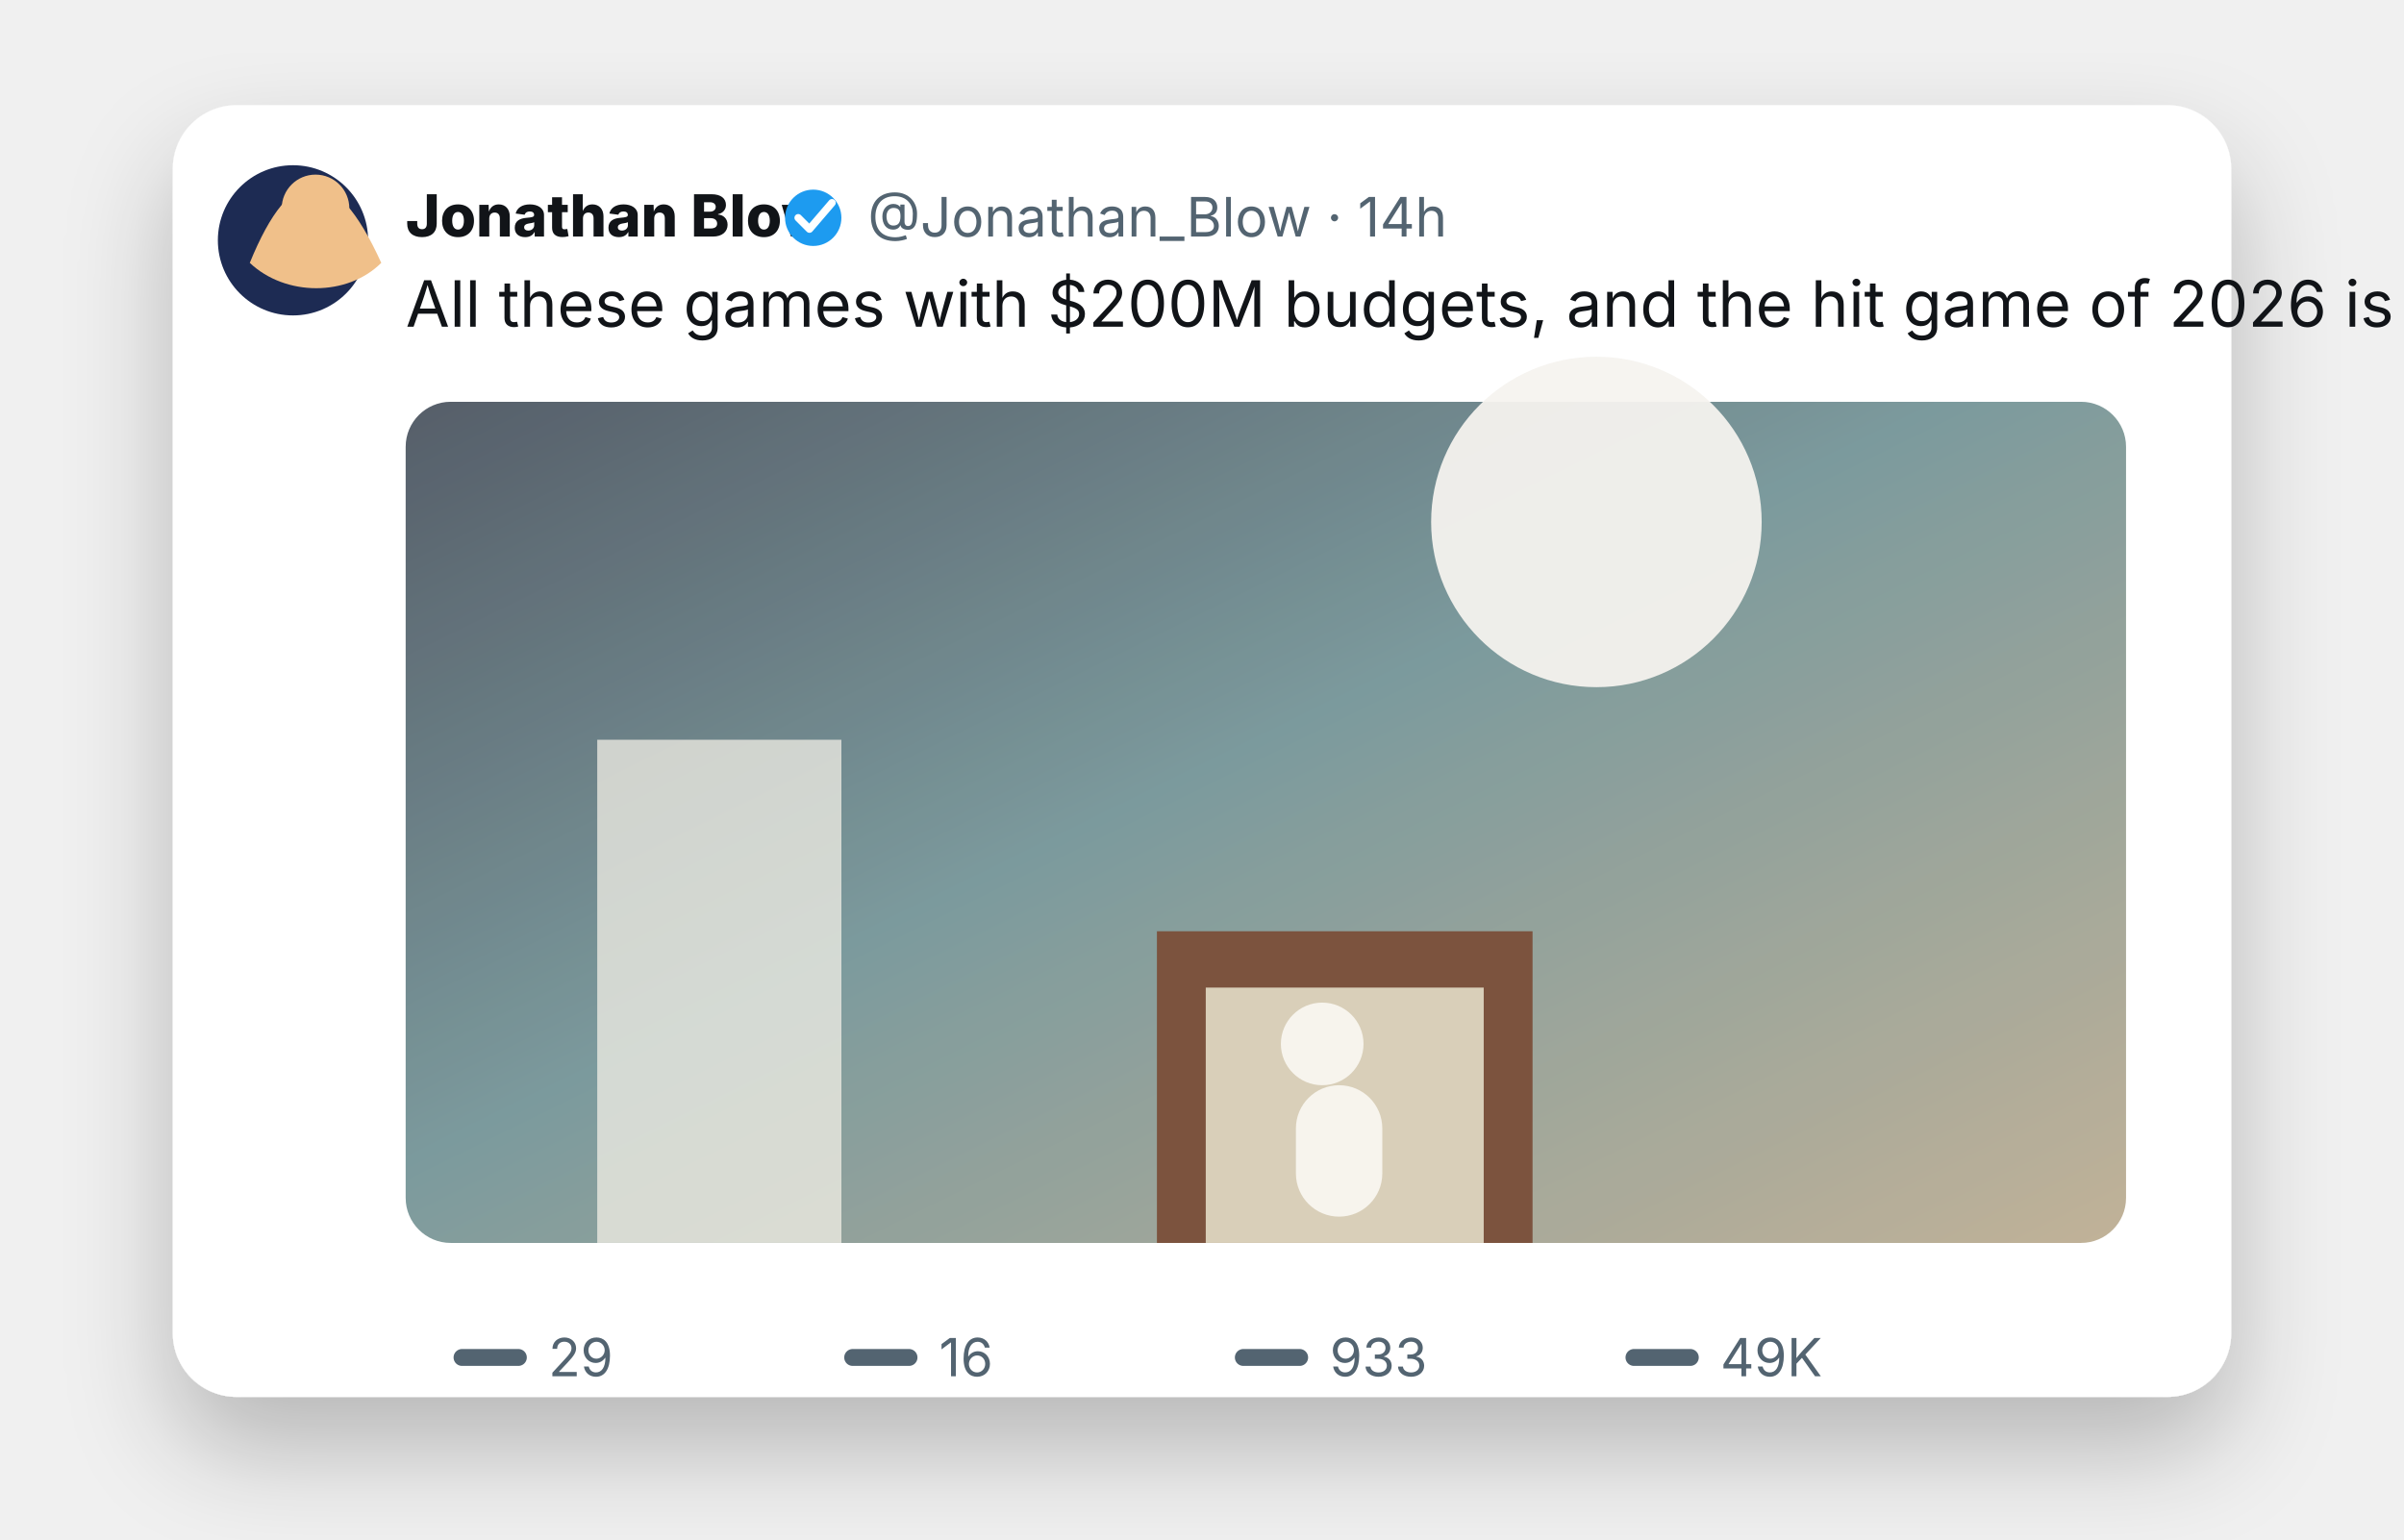
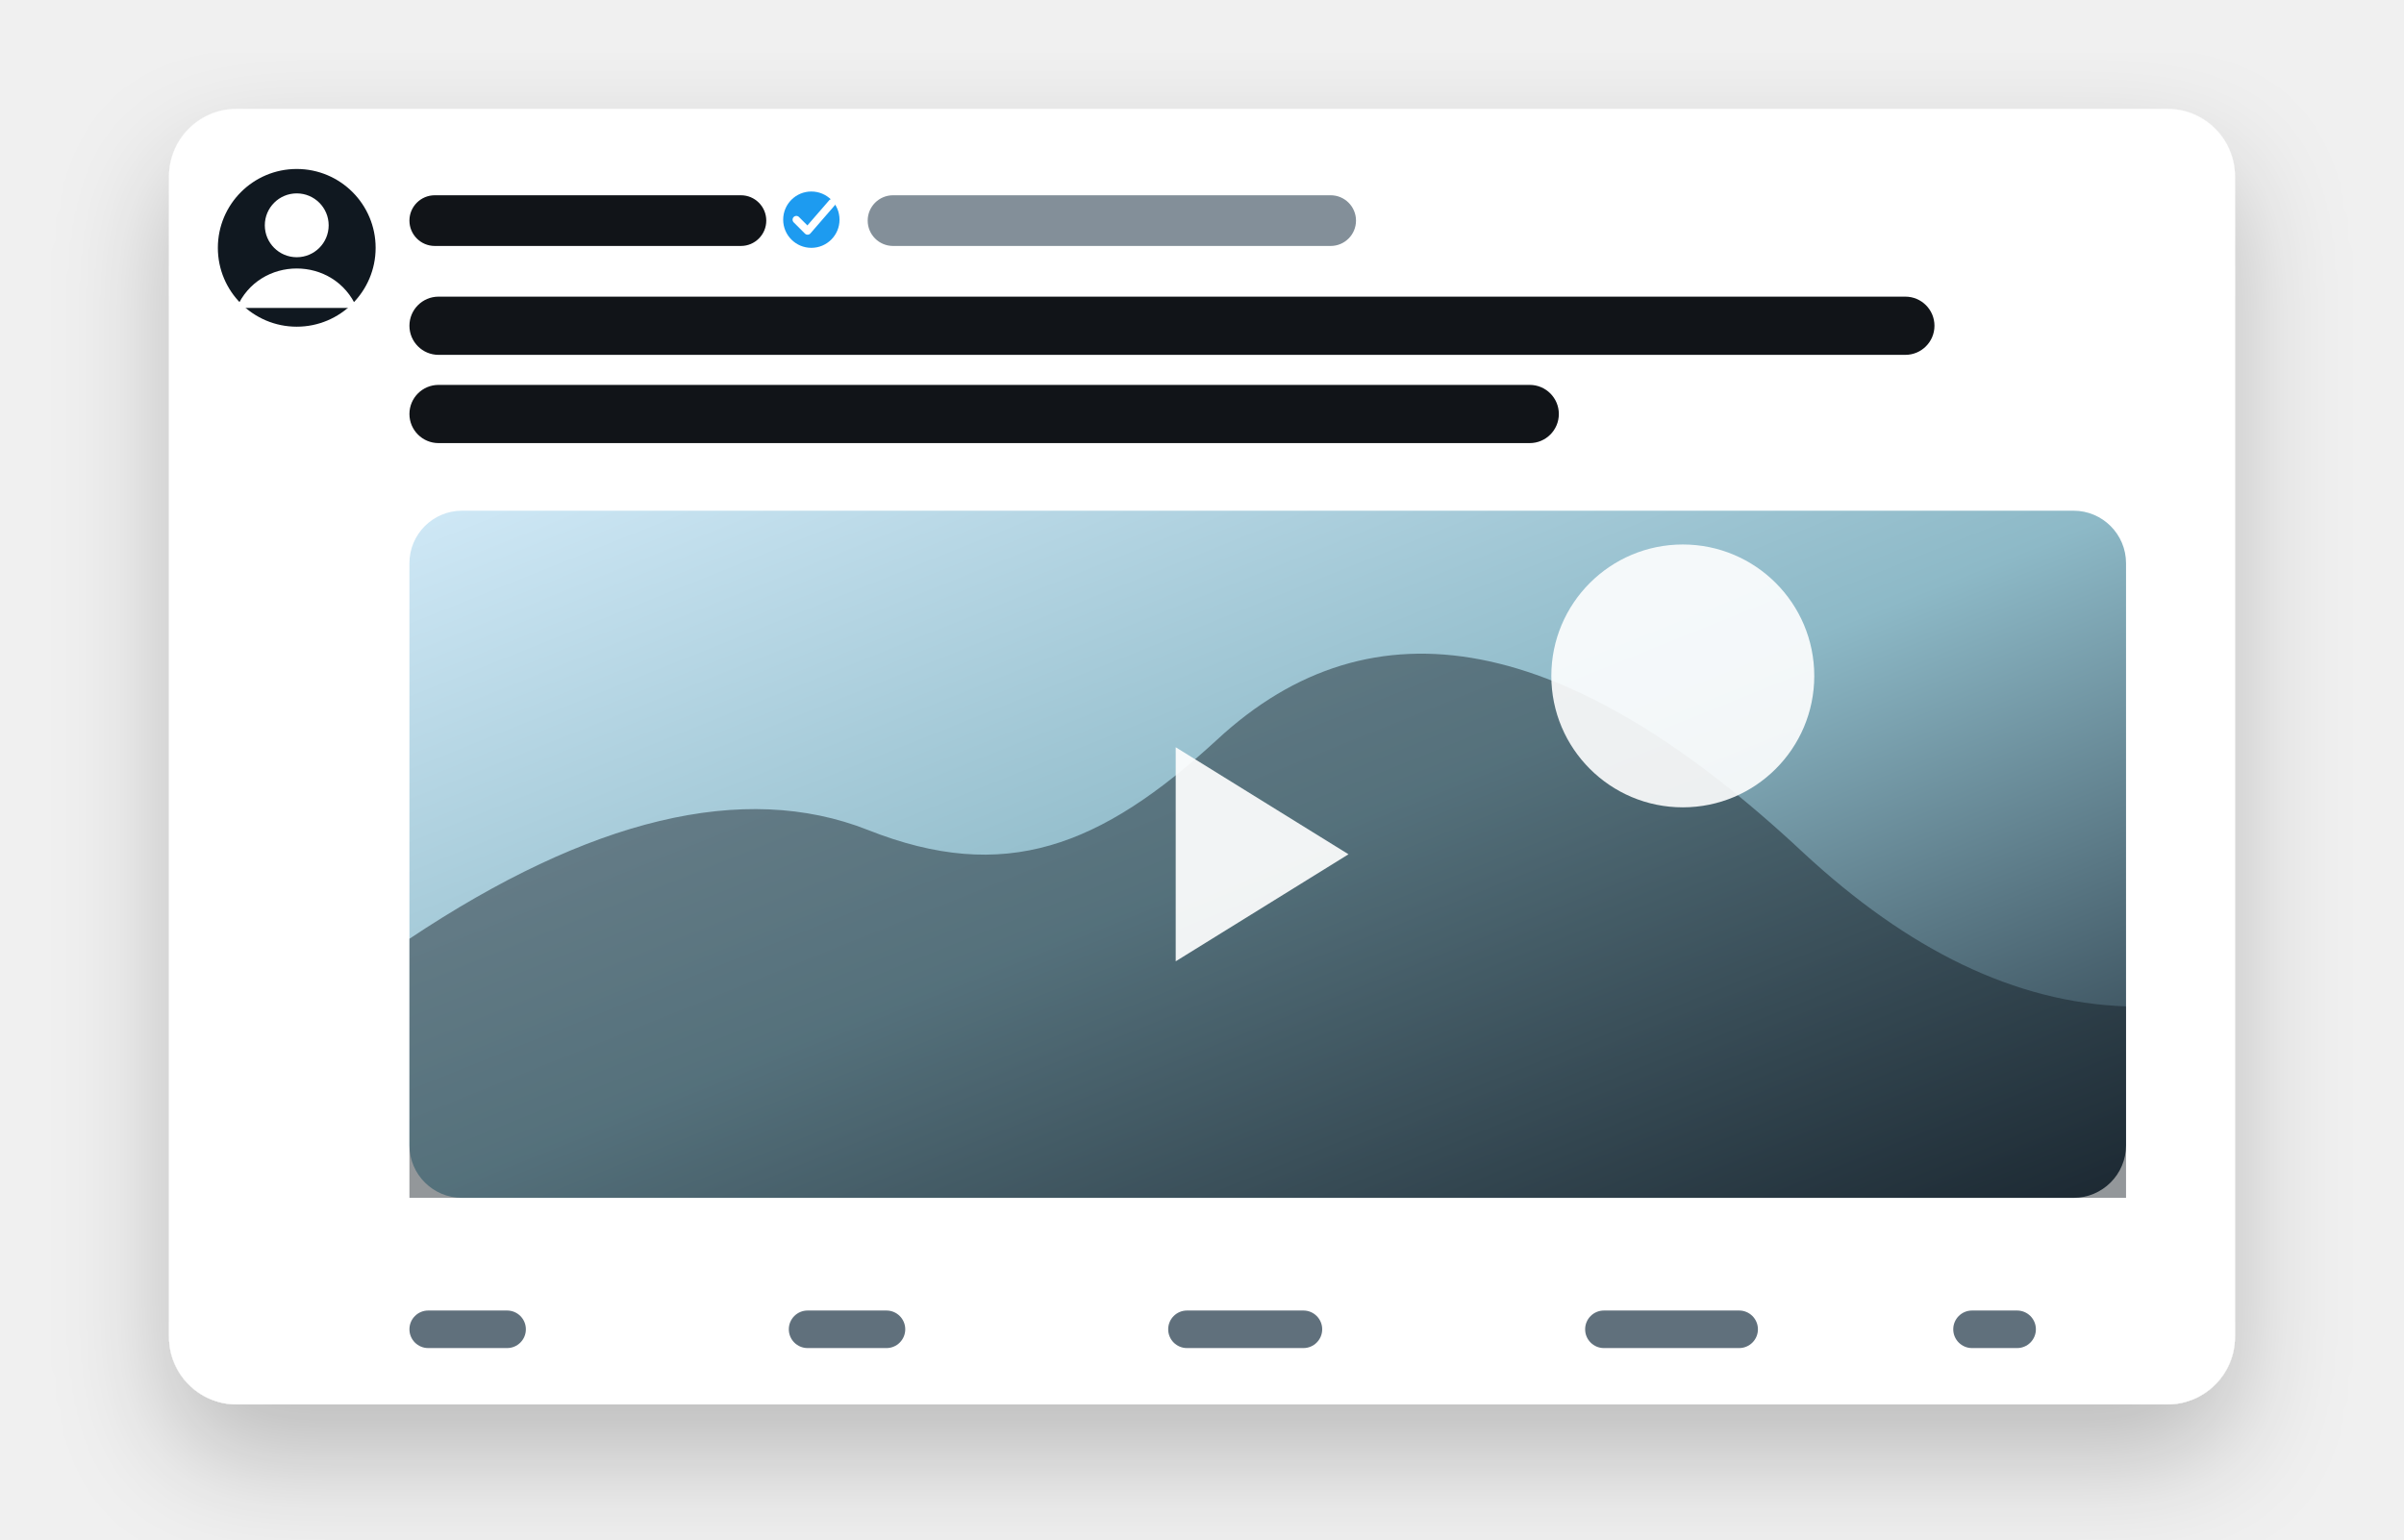
<svg xmlns="http://www.w3.org/2000/svg" viewBox="0 0 1280 820" role="img" aria-labelledby="title desc">
  <defs>
-     <filter id="shadow" x="-20%" y="-20%" width="140%" height="140%">
-       <feDropShadow dx="0" dy="28" stdDeviation="28" flood-color="#0f1419" flood-opacity="0.24" />
+     <filter id="shadow" x="-20%" y="-20%" width="140%" height="150%">
+       <feDropShadow dx="0" dy="28" stdDeviation="30" flood-color="#0f1419" flood-opacity="0.22" />
    </filter>
-     <linearGradient id="media" x1="0" y1="0" x2="1" y2="1">
-       <stop offset="0" stop-color="#5d6672" />
-       <stop offset="0.45" stop-color="#86a7aa" />
-       <stop offset="1" stop-color="#d1c1a5" />
+     <linearGradient id="video" x1="0" y1="0" x2="1" y2="1">
+       <stop offset="0" stop-color="#cfe8f6" />
+       <stop offset="0.5" stop-color="#8db9c7" />
+       <stop offset="1" stop-color="#263642" />
    </linearGradient>
  </defs>
-   <rect x="92" y="56" width="1096" height="688" rx="34" fill="#fff" filter="url(#shadow)" />
-   <circle cx="156" cy="128" r="40" fill="#1d2b53" />
-   <path d="M133 140c22-54 45-55 70 0-18 18-51 18-70 0Z" fill="#f0c08a" />
-   <circle cx="168" cy="111" r="18" fill="#f0c08a" />
-   <text x="216" y="126" fill="#111418" font-family="Inter, Arial, sans-serif" font-size="31" font-weight="760">Jonathan Blow</text>
-   <circle cx="433" cy="116" r="15" fill="#1d9bf0" />
-   <path d="M425 116l6 6 12-14" fill="none" stroke="#fff" stroke-width="4" stroke-linecap="round" stroke-linejoin="round" />
-   <text x="462" y="126" fill="#536471" font-family="Inter, Arial, sans-serif" font-size="29">@Jonathan_Blow · 14h</text>
-   <text x="216" y="174" fill="#111418" font-family="Inter, Arial, sans-serif" font-size="34">All these games with $200M budgets, and the hit game of 2026 is</text>
-   <rect x="216" y="214" width="916" height="448" rx="24" fill="url(#media)" />
-   <rect x="216" y="214" width="916" height="448" rx="24" fill="#000" opacity="0.08" />
-   <circle cx="850" cy="278" r="88" fill="#f5f3ef" opacity="0.94" />
-   <rect x="318" y="394" width="130" height="268" fill="#f6f2e9" opacity="0.72" />
-   <rect x="616" y="496" width="200" height="166" fill="#7c533e" />
-   <rect x="642" y="526" width="148" height="136" fill="#d9cfb9" />
-   <circle cx="704" cy="556" r="22" fill="#f7f4ed" />
-   <rect x="690" y="578" width="46" height="70" rx="23" fill="#f7f4ed" />
-   <path d="M246 723h30m178 0h30m178 0h30m178 0h30" stroke="#536471" stroke-width="9" stroke-linecap="round" />
-   <text x="292" y="733" fill="#536471" font-family="Inter, Arial, sans-serif" font-size="28">29</text>
-   <text x="500" y="733" fill="#536471" font-family="Inter, Arial, sans-serif" font-size="28">16</text>
-   <text x="708" y="733" fill="#536471" font-family="Inter, Arial, sans-serif" font-size="28">933</text>
-   <text x="916" y="733" fill="#536471" font-family="Inter, Arial, sans-serif" font-size="28">49K</text>
+   <rect x="90" y="58" width="1100" height="690" rx="36" fill="#fff" filter="url(#shadow)" />
+   <circle cx="158" cy="132" r="42" fill="#101820" />
+   <circle cx="158" cy="120" r="17" fill="#fff" />
+   <path d="M126 164c12-28 52-28 64 0" fill="#fff" />
+   <rect x="218" y="104" width="190" height="27" rx="13.5" fill="#111418" />
+   <circle cx="432" cy="117" r="15" fill="#1d9bf0" />
+   <path d="M424 117l6 6 13-15" fill="none" stroke="#fff" stroke-width="4" stroke-linecap="round" stroke-linejoin="round" />
+   <rect x="462" y="104" width="260" height="27" rx="13.5" fill="#536471" opacity="0.72" />
+   <rect x="218" y="158" width="812" height="31" rx="15.5" fill="#111418" />
+   <rect x="218" y="205" width="612" height="31" rx="15.5" fill="#111418" />
+   <rect x="218" y="272" width="914" height="366" rx="28" fill="url(#video)" />
+   <path d="M218 500c96-64 178-84 244-58 73 29 124 9 186-48 83-77 187-57 312 60 56 52 113 80 172 82v102H218Z" fill="#101820" opacity="0.45" />
+   <circle cx="896" cy="360" r="70" fill="#fff" opacity="0.9" />
+   <path d="M626 398l92 57-92 57Z" fill="#fff" opacity="0.92" />
+   <g fill="#536471" opacity="0.92">
+     <rect x="218" y="698" width="62" height="20" rx="10" />
+     <rect x="420" y="698" width="62" height="20" rx="10" />
+     <rect x="622" y="698" width="82" height="20" rx="10" />
+     <rect x="844" y="698" width="92" height="20" rx="10" />
+     <rect x="1040" y="698" width="44" height="20" rx="10" />
+   </g>
</svg>
